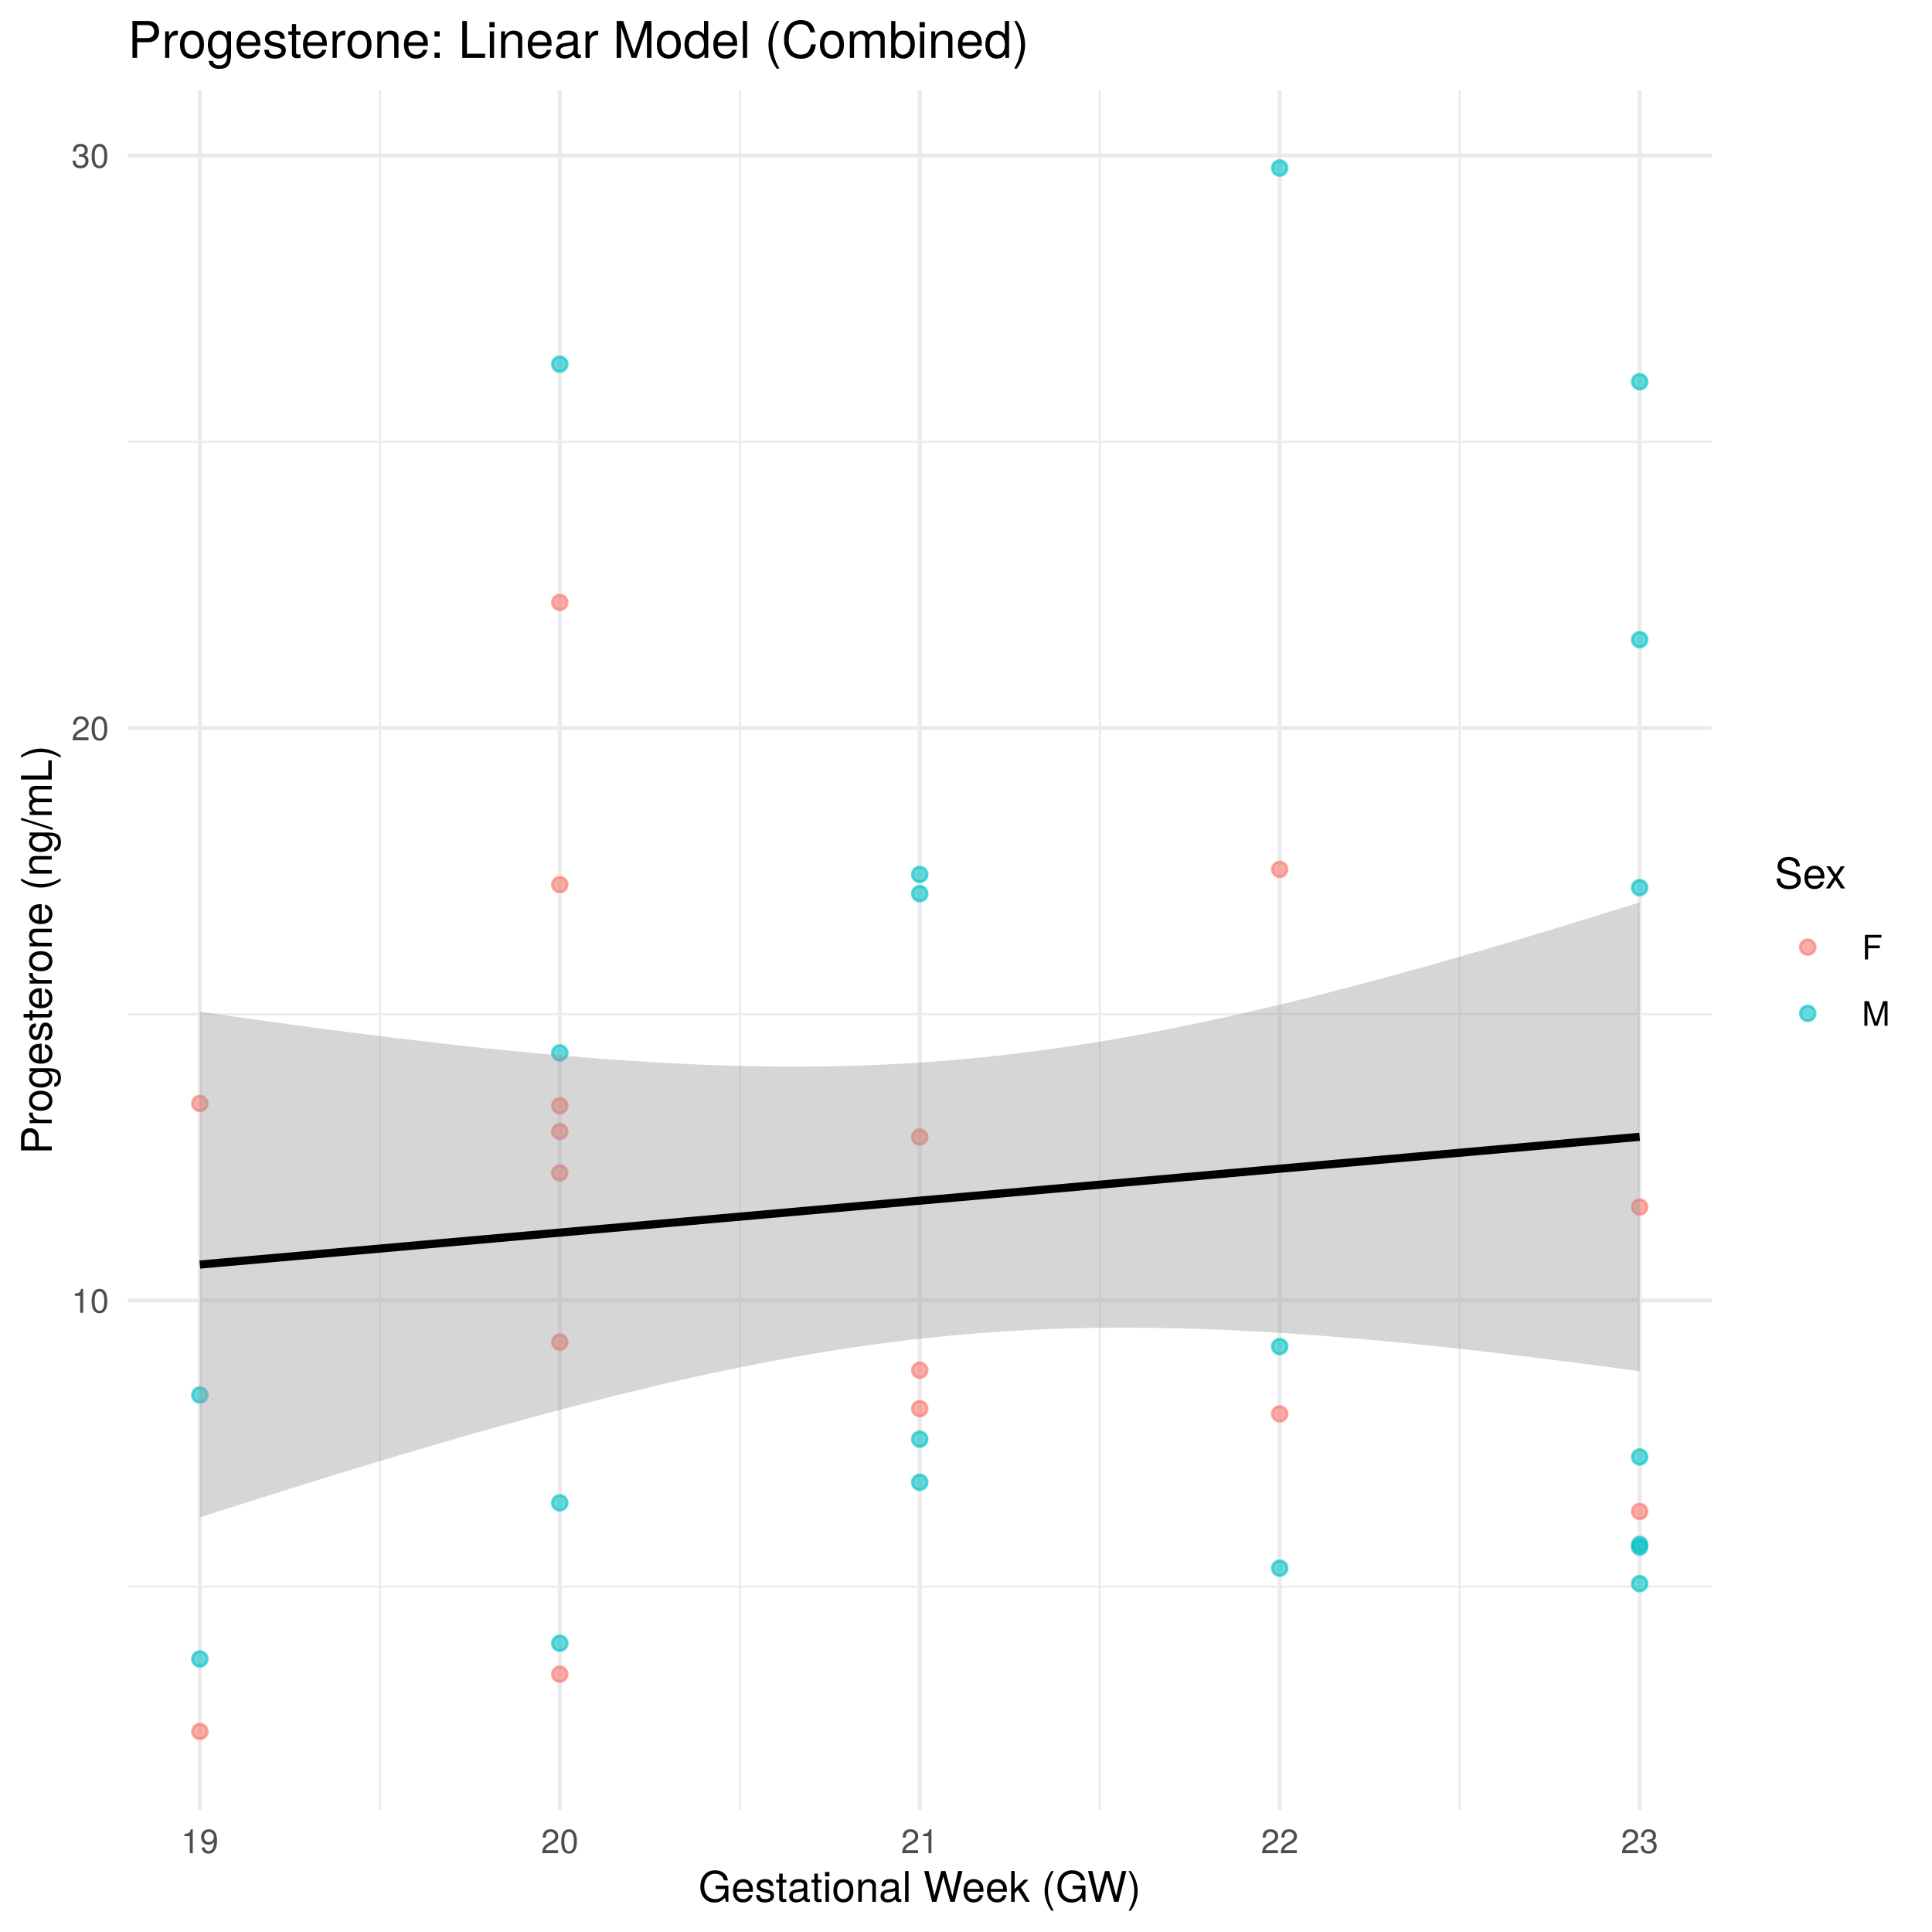
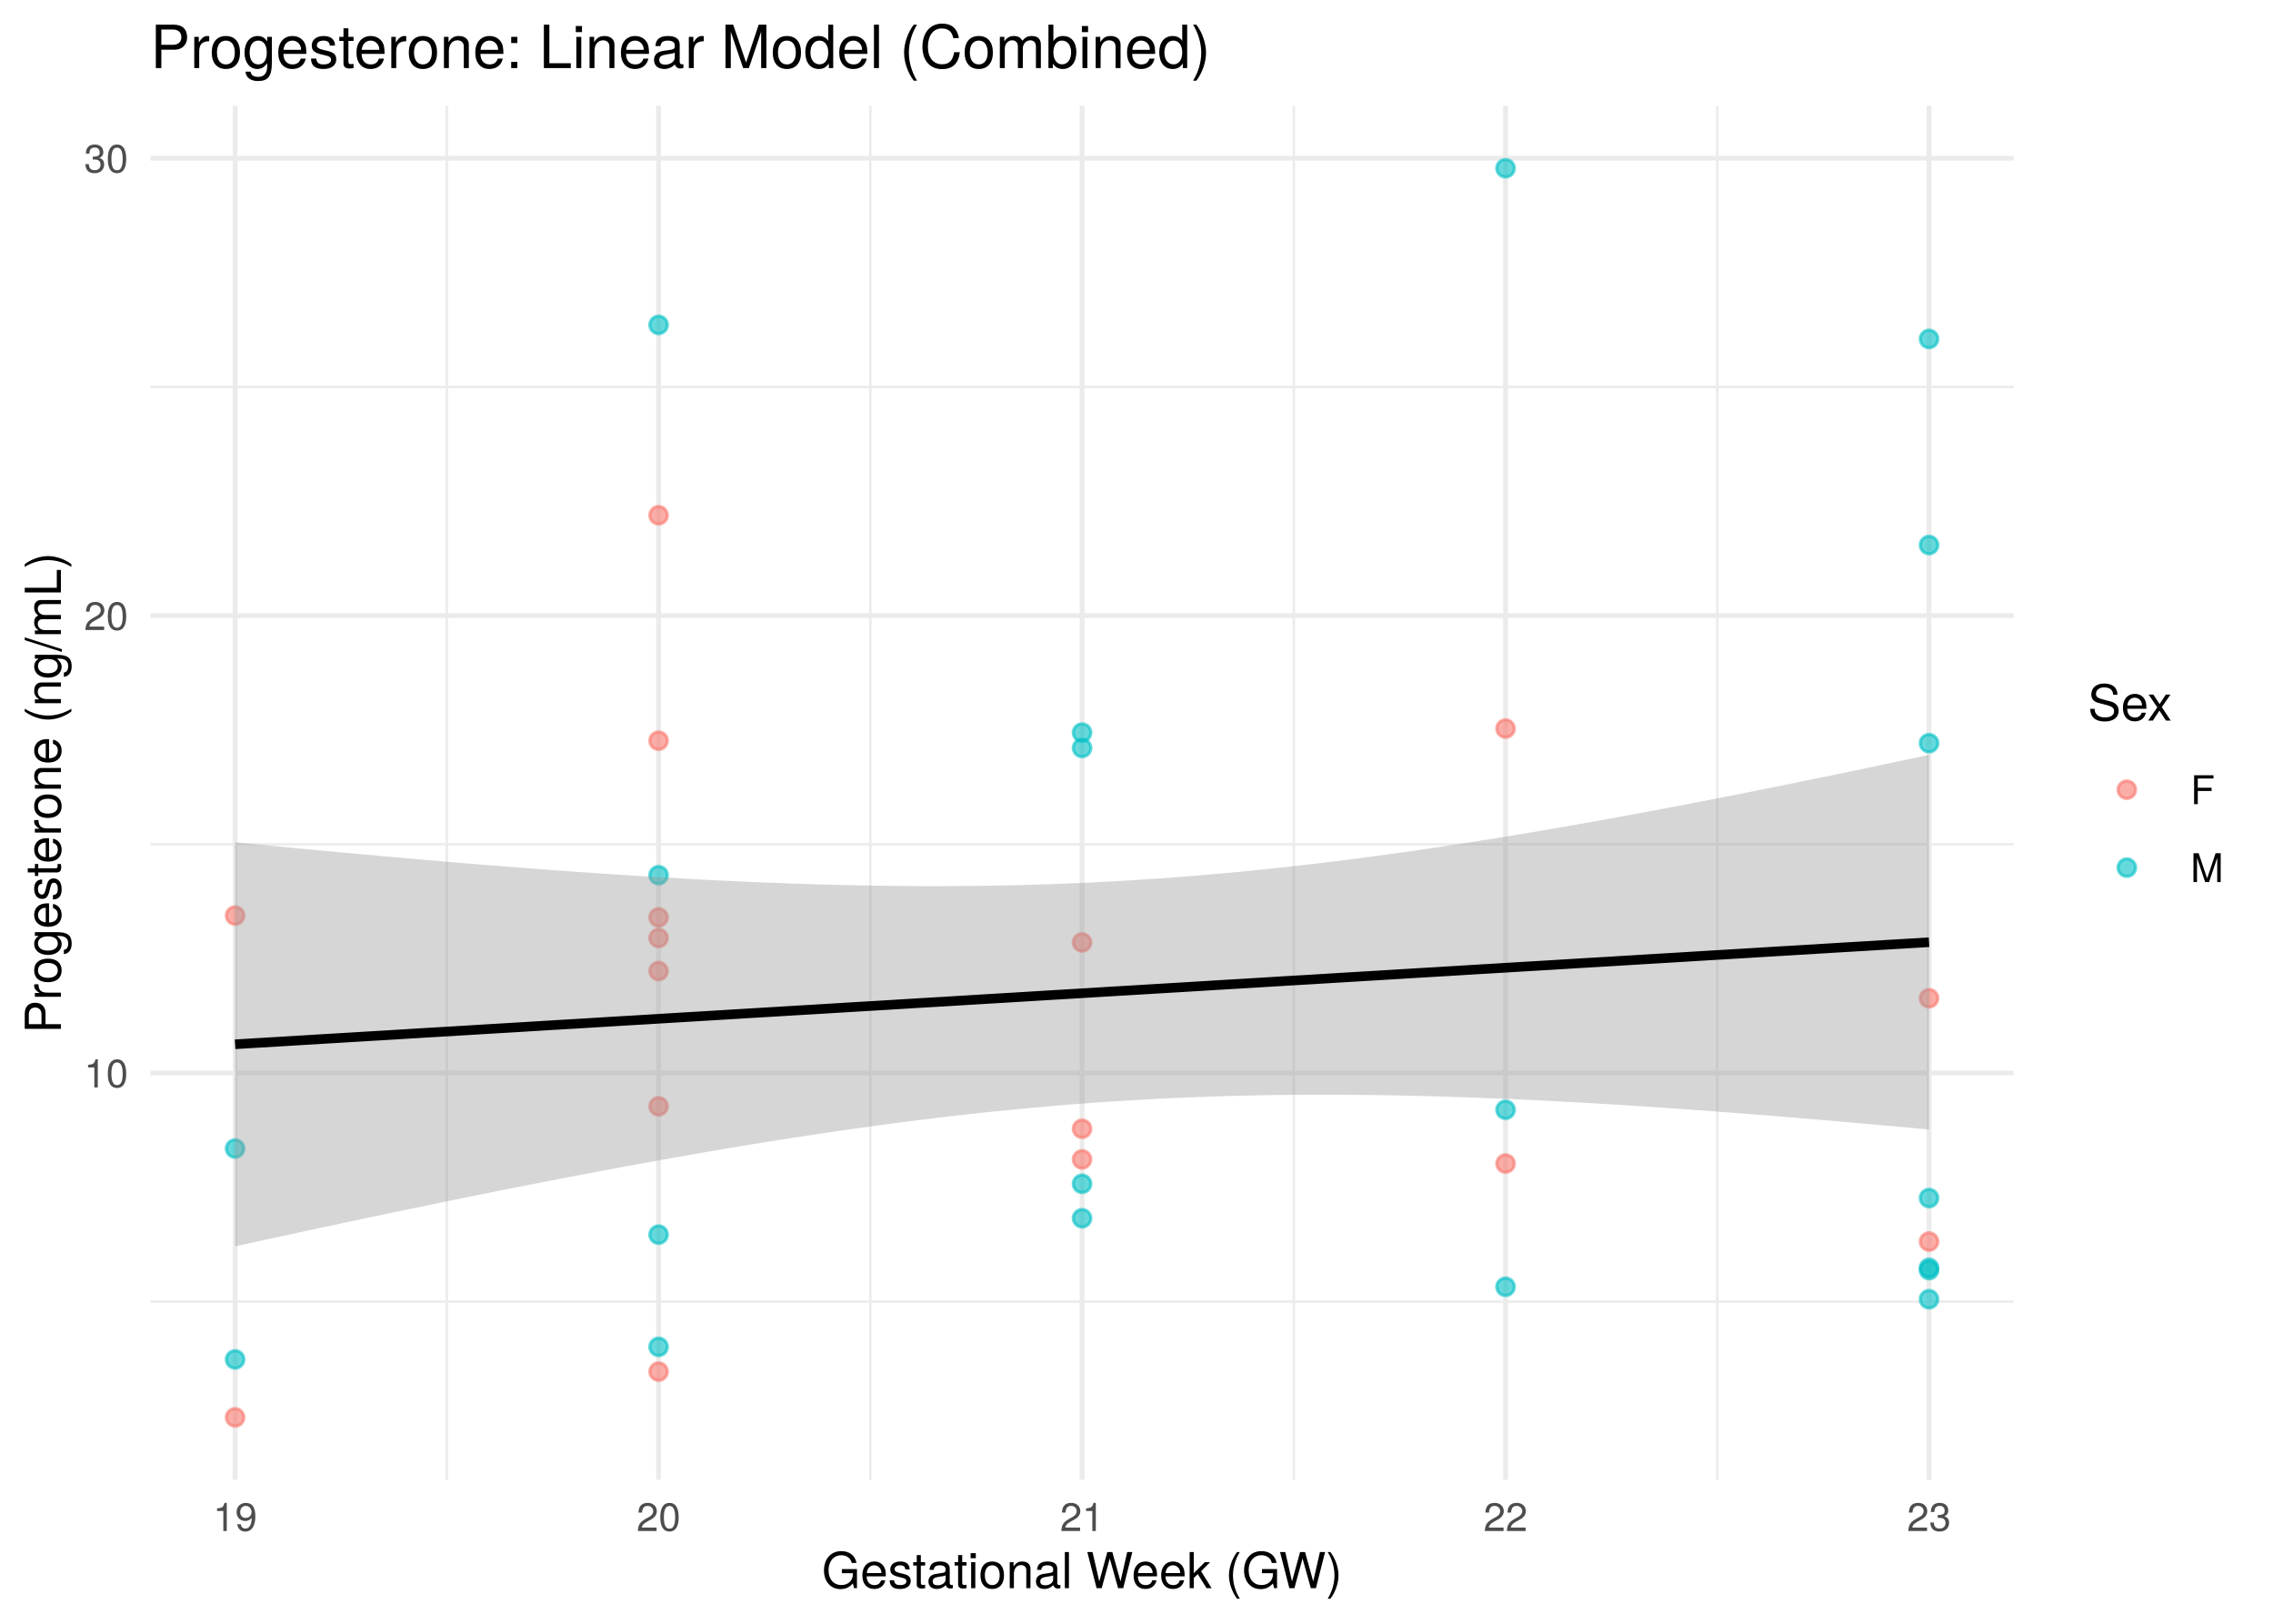
- <svg xmlns="http://www.w3.org/2000/svg" class="svglite" width="504.00pt" height="504.00pt" viewBox="0 0 504.00 504.00">
+ <svg xmlns="http://www.w3.org/2000/svg" class="svglite" width="504.00pt" height="360.00pt" viewBox="0 0 504.00 360.00">
  <defs>
    <style type="text/css">
    .svglite line, .svglite polyline, .svglite polygon, .svglite path, .svglite rect, .svglite circle {
      fill: none;
      stroke: #000000;
      stroke-linecap: round;
      stroke-linejoin: round;
      stroke-miterlimit: 10.00;
    }
    .svglite text {
      white-space: pre;
    }
  </style>
  </defs>
  <rect width="100%" height="100%" style="stroke: none; fill: none;" />
  <defs>
-     <clipPath id="cpMC4wMHw1MDQuMDB8MC4wMHw1MDQuMDA=">
-       <rect x="0.00" y="0.00" width="504.00" height="504.00" />
+     <clipPath id="cpMC4wMHw1MDQuMDB8MC4wMHwzNjAuMDA=">
+       <rect x="0.00" y="0.00" width="504.00" height="360.00" />
    </clipPath>
  </defs>
-   <g clip-path="url(#cpMC4wMHw1MDQuMDB8MC4wMHw1MDQuMDA=)">
+   <g clip-path="url(#cpMC4wMHw1MDQuMDB8MC4wMHwzNjAuMDA=)">
</g>
  <defs>
-     <clipPath id="cpMzMuMzV8NDQ2LjUxfDIzLjQ1fDQ3Mi4wOQ==">
-       <rect x="33.35" y="23.45" width="413.17" height="448.64" />
+     <clipPath id="cpMzMuMzV8NDQ2LjUxfDIzLjQ1fDMyOC4wOQ==">
+       <rect x="33.35" y="23.45" width="413.17" height="304.64" />
    </clipPath>
  </defs>
-   <g clip-path="url(#cpMzMuMzV8NDQ2LjUxfDIzLjQ1fDQ3Mi4wOQ==)">
-     <polyline points="33.35,413.92 446.51,413.92 " style="stroke-width: 0.53; stroke: #EBEBEB; stroke-linecap: butt;" />
-     <polyline points="33.35,264.58 446.51,264.58 " style="stroke-width: 0.53; stroke: #EBEBEB; stroke-linecap: butt;" />
-     <polyline points="33.35,115.24 446.51,115.24 " style="stroke-width: 0.53; stroke: #EBEBEB; stroke-linecap: butt;" />
-     <polyline points="99.08,472.09 99.08,23.45 " style="stroke-width: 0.53; stroke: #EBEBEB; stroke-linecap: butt;" />
-     <polyline points="192.98,472.09 192.98,23.45 " style="stroke-width: 0.53; stroke: #EBEBEB; stroke-linecap: butt;" />
-     <polyline points="286.88,472.09 286.88,23.45 " style="stroke-width: 0.53; stroke: #EBEBEB; stroke-linecap: butt;" />
-     <polyline points="380.78,472.09 380.78,23.45 " style="stroke-width: 0.53; stroke: #EBEBEB; stroke-linecap: butt;" />
-     <polyline points="33.35,339.25 446.51,339.25 " style="stroke-width: 1.07; stroke: #EBEBEB; stroke-linecap: butt;" />
-     <polyline points="33.35,189.91 446.51,189.91 " style="stroke-width: 1.07; stroke: #EBEBEB; stroke-linecap: butt;" />
-     <polyline points="33.35,40.57 446.51,40.57 " style="stroke-width: 1.07; stroke: #EBEBEB; stroke-linecap: butt;" />
-     <polyline points="52.13,472.09 52.13,23.45 " style="stroke-width: 1.07; stroke: #EBEBEB; stroke-linecap: butt;" />
-     <polyline points="146.03,472.09 146.03,23.45 " style="stroke-width: 1.07; stroke: #EBEBEB; stroke-linecap: butt;" />
-     <polyline points="239.93,472.09 239.93,23.45 " style="stroke-width: 1.07; stroke: #EBEBEB; stroke-linecap: butt;" />
-     <polyline points="333.83,472.09 333.83,23.45 " style="stroke-width: 1.07; stroke: #EBEBEB; stroke-linecap: butt;" />
-     <polyline points="427.73,472.09 427.73,23.45 " style="stroke-width: 1.07; stroke: #EBEBEB; stroke-linecap: butt;" />
-     <circle cx="146.03" cy="288.46" r="1.95" style="stroke-width: 0.71; stroke: #F8766D; stroke-opacity: 0.60; fill: #F8766D; fill-opacity: 0.60;" />
-     <circle cx="239.93" cy="296.62" r="1.95" style="stroke-width: 0.71; stroke: #F8766D; stroke-opacity: 0.60; fill: #F8766D; fill-opacity: 0.60;" />
-     <circle cx="333.83" cy="226.80" r="1.95" style="stroke-width: 0.71; stroke: #F8766D; stroke-opacity: 0.60; fill: #F8766D; fill-opacity: 0.60;" />
-     <circle cx="333.83" cy="351.28" r="1.95" style="stroke-width: 0.71; stroke: #00BFC4; stroke-opacity: 0.60; fill: #00BFC4; fill-opacity: 0.60;" />
-     <circle cx="427.73" cy="380.08" r="1.95" style="stroke-width: 0.71; stroke: #00BFC4; stroke-opacity: 0.60; fill: #00BFC4; fill-opacity: 0.60;" />
-     <circle cx="239.93" cy="357.46" r="1.95" style="stroke-width: 0.71; stroke: #F8766D; stroke-opacity: 0.60; fill: #F8766D; fill-opacity: 0.60;" />
-     <circle cx="333.83" cy="43.84" r="1.95" style="stroke-width: 0.71; stroke: #00BFC4; stroke-opacity: 0.60; fill: #00BFC4; fill-opacity: 0.60;" />
-     <circle cx="146.03" cy="295.17" r="1.95" style="stroke-width: 0.71; stroke: #F8766D; stroke-opacity: 0.60; fill: #F8766D; fill-opacity: 0.60;" />
-     <circle cx="146.03" cy="230.76" r="1.95" style="stroke-width: 0.71; stroke: #F8766D; stroke-opacity: 0.60; fill: #F8766D; fill-opacity: 0.60;" />
-     <circle cx="146.03" cy="392.04" r="1.95" style="stroke-width: 0.71; stroke: #00BFC4; stroke-opacity: 0.60; fill: #00BFC4; fill-opacity: 0.60;" />
-     <circle cx="239.93" cy="375.43" r="1.95" style="stroke-width: 0.71; stroke: #00BFC4; stroke-opacity: 0.60; fill: #00BFC4; fill-opacity: 0.60;" />
-     <circle cx="239.93" cy="367.48" r="1.95" style="stroke-width: 0.71; stroke: #F8766D; stroke-opacity: 0.60; fill: #F8766D; fill-opacity: 0.60;" />
-     <circle cx="333.83" cy="368.83" r="1.95" style="stroke-width: 0.71; stroke: #F8766D; stroke-opacity: 0.60; fill: #F8766D; fill-opacity: 0.60;" />
-     <circle cx="239.93" cy="386.69" r="1.95" style="stroke-width: 0.71; stroke: #00BFC4; stroke-opacity: 0.60; fill: #00BFC4; fill-opacity: 0.60;" />
-     <circle cx="427.73" cy="314.86" r="1.95" style="stroke-width: 0.71; stroke: #F8766D; stroke-opacity: 0.60; fill: #F8766D; fill-opacity: 0.60;" />
-     <circle cx="146.03" cy="274.67" r="1.95" style="stroke-width: 0.71; stroke: #00BFC4; stroke-opacity: 0.60; fill: #00BFC4; fill-opacity: 0.60;" />
-     <circle cx="146.03" cy="436.75" r="1.95" style="stroke-width: 0.71; stroke: #F8766D; stroke-opacity: 0.60; fill: #F8766D; fill-opacity: 0.60;" />
-     <circle cx="427.73" cy="394.30" r="1.95" style="stroke-width: 0.71; stroke: #F8766D; stroke-opacity: 0.60; fill: #F8766D; fill-opacity: 0.60;" />
-     <circle cx="333.83" cy="409.08" r="1.95" style="stroke-width: 0.71; stroke: #00BFC4; stroke-opacity: 0.60; fill: #00BFC4; fill-opacity: 0.60;" />
-     <circle cx="427.73" cy="403.62" r="1.95" style="stroke-width: 0.71; stroke: #00BFC4; stroke-opacity: 0.60; fill: #00BFC4; fill-opacity: 0.60;" />
-     <circle cx="427.73" cy="99.58" r="1.95" style="stroke-width: 0.71; stroke: #00BFC4; stroke-opacity: 0.60; fill: #00BFC4; fill-opacity: 0.60;" />
-     <circle cx="427.73" cy="231.56" r="1.95" style="stroke-width: 0.71; stroke: #00BFC4; stroke-opacity: 0.60; fill: #00BFC4; fill-opacity: 0.60;" />
-     <circle cx="146.03" cy="428.67" r="1.95" style="stroke-width: 0.71; stroke: #00BFC4; stroke-opacity: 0.60; fill: #00BFC4; fill-opacity: 0.60;" />
-     <circle cx="427.73" cy="166.88" r="1.95" style="stroke-width: 0.71; stroke: #00BFC4; stroke-opacity: 0.60; fill: #00BFC4; fill-opacity: 0.60;" />
-     <circle cx="146.03" cy="350.13" r="1.95" style="stroke-width: 0.71; stroke: #F8766D; stroke-opacity: 0.60; fill: #F8766D; fill-opacity: 0.60;" />
-     <circle cx="427.73" cy="413.12" r="1.95" style="stroke-width: 0.71; stroke: #00BFC4; stroke-opacity: 0.60; fill: #00BFC4; fill-opacity: 0.60;" />
-     <circle cx="146.03" cy="157.15" r="1.95" style="stroke-width: 0.71; stroke: #F8766D; stroke-opacity: 0.60; fill: #F8766D; fill-opacity: 0.60;" />
-     <circle cx="52.13" cy="451.70" r="1.95" style="stroke-width: 0.71; stroke: #F8766D; stroke-opacity: 0.60; fill: #F8766D; fill-opacity: 0.60;" />
-     <circle cx="427.73" cy="402.87" r="1.95" style="stroke-width: 0.71; stroke: #00BFC4; stroke-opacity: 0.60; fill: #00BFC4; fill-opacity: 0.60;" />
-     <circle cx="52.13" cy="287.86" r="1.95" style="stroke-width: 0.71; stroke: #F8766D; stroke-opacity: 0.60; fill: #F8766D; fill-opacity: 0.60;" />
-     <circle cx="239.93" cy="233.13" r="1.95" style="stroke-width: 0.71; stroke: #00BFC4; stroke-opacity: 0.60; fill: #00BFC4; fill-opacity: 0.60;" />
-     <circle cx="146.03" cy="95.00" r="1.95" style="stroke-width: 0.71; stroke: #00BFC4; stroke-opacity: 0.60; fill: #00BFC4; fill-opacity: 0.60;" />
-     <circle cx="52.13" cy="432.78" r="1.95" style="stroke-width: 0.71; stroke: #00BFC4; stroke-opacity: 0.60; fill: #00BFC4; fill-opacity: 0.60;" />
-     <circle cx="146.03" cy="305.97" r="1.95" style="stroke-width: 0.71; stroke: #F8766D; stroke-opacity: 0.60; fill: #F8766D; fill-opacity: 0.60;" />
-     <circle cx="52.13" cy="363.92" r="1.95" style="stroke-width: 0.71; stroke: #00BFC4; stroke-opacity: 0.60; fill: #00BFC4; fill-opacity: 0.60;" />
-     <circle cx="239.93" cy="228.12" r="1.95" style="stroke-width: 0.71; stroke: #00BFC4; stroke-opacity: 0.60; fill: #00BFC4; fill-opacity: 0.60;" />
-     <polygon points="52.13,263.91 56.88,264.60 61.64,265.28 66.39,265.95 71.15,266.61 75.90,267.26 80.65,267.90 85.41,268.53 90.16,269.15 94.92,269.76 99.67,270.35 104.43,270.94 109.18,271.50 113.94,272.05 118.69,272.59 123.44,273.11 128.20,273.61 132.95,274.09 137.71,274.56 142.46,275.00 147.22,275.42 151.97,275.81 156.73,276.19 161.48,276.53 166.24,276.85 170.99,277.14 175.74,277.40 180.50,277.63 185.25,277.82 190.01,277.98 194.76,278.11 199.52,278.19 204.27,278.24 209.03,278.24 213.78,278.21 218.53,278.13 223.29,278.00 228.04,277.83 232.80,277.61 237.55,277.34 242.31,277.03 247.06,276.67 251.82,276.25 256.57,275.79 261.33,275.28 266.08,274.72 270.83,274.12 275.59,273.46 280.34,272.76 285.10,272.02 289.85,271.23 294.61,270.39 299.36,269.52 304.12,268.61 308.87,267.65 313.63,266.66 318.38,265.64 323.13,264.58 327.89,263.49 332.64,262.37 337.40,261.21 342.15,260.03 346.91,258.83 351.66,257.60 356.42,256.34 361.17,255.07 365.92,253.77 370.68,252.45 375.43,251.11 380.19,249.75 384.94,248.38 389.70,246.99 394.45,245.59 399.21,244.17 403.96,242.73 408.72,241.29 413.47,239.83 418.22,238.36 422.98,236.88 427.73,235.39 427.73,357.73 422.98,357.08 418.22,356.44 413.47,355.82 408.72,355.20 403.96,354.60 399.21,354.01 394.45,353.43 389.70,352.87 384.94,352.33 380.19,351.80 375.43,351.29 370.68,350.79 365.92,350.32 361.17,349.86 356.42,349.43 351.66,349.02 346.91,348.63 342.15,348.27 337.40,347.93 332.64,347.62 327.89,347.35 323.13,347.10 318.38,346.88 313.63,346.70 308.87,346.56 304.12,346.45 299.36,346.38 294.61,346.35 289.85,346.36 285.10,346.41 280.34,346.51 275.59,346.65 270.83,346.84 266.08,347.08 261.33,347.37 256.57,347.70 251.82,348.08 247.06,348.51 242.31,348.99 237.55,349.52 232.80,350.10 228.04,350.72 223.29,351.40 218.53,352.11 213.78,352.88 209.03,353.68 204.27,354.53 199.52,355.42 194.76,356.35 190.01,357.32 185.25,358.32 180.50,359.36 175.74,360.43 170.99,361.54 166.24,362.67 161.48,363.83 156.73,365.02 151.97,366.24 147.22,367.48 142.46,368.74 137.71,370.03 132.95,371.34 128.20,372.66 123.44,374.01 118.69,375.37 113.94,376.75 109.18,378.15 104.43,379.56 99.67,380.98 94.92,382.42 90.16,383.87 85.41,385.33 80.65,386.81 75.90,388.29 71.15,389.79 66.39,391.29 61.64,392.81 56.88,394.33 52.13,395.86 " style="stroke-width: 0.00; stroke: none; stroke-linecap: butt; fill: #999999; fill-opacity: 0.40;" />
-     <polyline points="52.13,263.91 56.88,264.60 61.64,265.28 66.39,265.95 71.15,266.61 75.90,267.26 80.65,267.90 85.41,268.53 90.16,269.15 94.92,269.76 99.67,270.35 104.43,270.94 109.18,271.50 113.94,272.05 118.69,272.59 123.44,273.11 128.20,273.61 132.95,274.09 137.71,274.56 142.46,275.00 147.22,275.42 151.97,275.81 156.73,276.19 161.48,276.53 166.24,276.85 170.99,277.14 175.74,277.40 180.50,277.63 185.25,277.82 190.01,277.98 194.76,278.11 199.52,278.19 204.27,278.24 209.03,278.24 213.78,278.21 218.53,278.13 223.29,278.00 228.04,277.83 232.80,277.61 237.55,277.34 242.31,277.03 247.06,276.67 251.82,276.25 256.57,275.79 261.33,275.28 266.08,274.72 270.83,274.12 275.59,273.46 280.34,272.76 285.10,272.02 289.85,271.23 294.61,270.39 299.36,269.52 304.12,268.61 308.87,267.65 313.63,266.66 318.38,265.64 323.13,264.58 327.89,263.49 332.64,262.37 337.40,261.21 342.15,260.03 346.91,258.83 351.66,257.60 356.42,256.34 361.17,255.07 365.92,253.77 370.68,252.45 375.43,251.11 380.19,249.75 384.94,248.38 389.70,246.99 394.45,245.59 399.21,244.17 403.96,242.73 408.72,241.29 413.47,239.83 418.22,238.36 422.98,236.88 427.73,235.39 " style="stroke-width: 2.13; stroke: none; stroke-linecap: butt;" />
-     <polyline points="427.73,357.73 422.98,357.08 418.22,356.44 413.47,355.82 408.72,355.20 403.96,354.60 399.21,354.01 394.45,353.43 389.70,352.87 384.94,352.33 380.19,351.80 375.43,351.29 370.68,350.79 365.92,350.32 361.17,349.86 356.42,349.43 351.66,349.02 346.91,348.63 342.15,348.27 337.40,347.93 332.64,347.62 327.89,347.35 323.13,347.10 318.38,346.88 313.63,346.70 308.87,346.56 304.12,346.45 299.36,346.38 294.61,346.35 289.85,346.36 285.10,346.41 280.34,346.51 275.59,346.65 270.83,346.84 266.08,347.08 261.33,347.37 256.57,347.70 251.82,348.08 247.06,348.51 242.31,348.99 237.55,349.52 232.80,350.10 228.04,350.72 223.29,351.40 218.53,352.11 213.78,352.88 209.03,353.68 204.27,354.53 199.52,355.42 194.76,356.35 190.01,357.32 185.25,358.32 180.50,359.36 175.74,360.43 170.99,361.54 166.24,362.67 161.48,363.83 156.73,365.02 151.97,366.24 147.22,367.48 142.46,368.74 137.71,370.03 132.95,371.34 128.20,372.66 123.44,374.01 118.69,375.37 113.94,376.75 109.18,378.15 104.43,379.56 99.67,380.98 94.92,382.42 90.16,383.87 85.41,385.33 80.65,386.81 75.90,388.29 71.15,389.79 66.39,391.29 61.64,392.81 56.88,394.33 52.13,395.86 " style="stroke-width: 2.13; stroke: none; stroke-linecap: butt;" />
-     <polyline points="52.13,329.89 56.88,329.46 61.64,329.04 66.39,328.62 71.15,328.20 75.90,327.78 80.65,327.36 85.41,326.93 90.16,326.51 94.92,326.09 99.67,325.67 104.43,325.25 109.18,324.82 113.94,324.40 118.69,323.98 123.44,323.56 128.20,323.14 132.95,322.71 137.71,322.29 142.46,321.87 147.22,321.45 151.97,321.03 156.73,320.60 161.48,320.18 166.24,319.76 170.99,319.34 175.74,318.92 180.50,318.50 185.25,318.07 190.01,317.65 194.76,317.23 199.52,316.81 204.27,316.39 209.03,315.96 213.78,315.54 218.53,315.12 223.29,314.70 228.04,314.28 232.80,313.85 237.55,313.43 242.31,313.01 247.06,312.59 251.82,312.17 256.57,311.75 261.33,311.32 266.08,310.90 270.83,310.48 275.59,310.06 280.34,309.64 285.10,309.21 289.85,308.79 294.61,308.37 299.36,307.95 304.12,307.53 308.87,307.10 313.63,306.68 318.38,306.26 323.13,305.84 327.89,305.42 332.64,304.99 337.40,304.57 342.15,304.15 346.91,303.73 351.66,303.31 356.42,302.89 361.17,302.46 365.92,302.04 370.68,301.62 375.43,301.20 380.19,300.78 384.94,300.35 389.70,299.93 394.45,299.51 399.21,299.09 403.96,298.67 408.72,298.24 413.47,297.82 418.22,297.40 422.98,296.98 427.73,296.56 " style="stroke-width: 2.13; stroke-linecap: butt;" />
+   <g clip-path="url(#cpMzMuMzV8NDQ2LjUxfDIzLjQ1fDMyOC4wOQ==)">
+     <polyline points="33.35,288.59 446.51,288.59 " style="stroke-width: 0.53; stroke: #EBEBEB; stroke-linecap: butt;" />
+     <polyline points="33.35,187.19 446.51,187.19 " style="stroke-width: 0.53; stroke: #EBEBEB; stroke-linecap: butt;" />
+     <polyline points="33.35,85.78 446.51,85.78 " style="stroke-width: 0.53; stroke: #EBEBEB; stroke-linecap: butt;" />
+     <polyline points="99.08,328.09 99.08,23.45 " style="stroke-width: 0.53; stroke: #EBEBEB; stroke-linecap: butt;" />
+     <polyline points="192.98,328.09 192.98,23.45 " style="stroke-width: 0.53; stroke: #EBEBEB; stroke-linecap: butt;" />
+     <polyline points="286.88,328.09 286.88,23.45 " style="stroke-width: 0.53; stroke: #EBEBEB; stroke-linecap: butt;" />
+     <polyline points="380.78,328.09 380.78,23.45 " style="stroke-width: 0.53; stroke: #EBEBEB; stroke-linecap: butt;" />
+     <polyline points="33.35,237.89 446.51,237.89 " style="stroke-width: 1.07; stroke: #EBEBEB; stroke-linecap: butt;" />
+     <polyline points="33.35,136.48 446.51,136.48 " style="stroke-width: 1.07; stroke: #EBEBEB; stroke-linecap: butt;" />
+     <polyline points="33.35,35.07 446.51,35.07 " style="stroke-width: 1.07; stroke: #EBEBEB; stroke-linecap: butt;" />
+     <polyline points="52.13,328.09 52.13,23.45 " style="stroke-width: 1.07; stroke: #EBEBEB; stroke-linecap: butt;" />
+     <polyline points="146.03,328.09 146.03,23.45 " style="stroke-width: 1.07; stroke: #EBEBEB; stroke-linecap: butt;" />
+     <polyline points="239.93,328.09 239.93,23.45 " style="stroke-width: 1.07; stroke: #EBEBEB; stroke-linecap: butt;" />
+     <polyline points="333.83,328.09 333.83,23.45 " style="stroke-width: 1.07; stroke: #EBEBEB; stroke-linecap: butt;" />
+     <polyline points="427.73,328.09 427.73,23.45 " style="stroke-width: 1.07; stroke: #EBEBEB; stroke-linecap: butt;" />
+     <circle cx="146.03" cy="203.40" r="1.95" style="stroke-width: 0.71; stroke: #F8766D; stroke-opacity: 0.60; fill: #F8766D; fill-opacity: 0.60;" />
+     <circle cx="239.93" cy="208.94" r="1.95" style="stroke-width: 0.71; stroke: #F8766D; stroke-opacity: 0.60; fill: #F8766D; fill-opacity: 0.60;" />
+     <circle cx="333.83" cy="161.53" r="1.95" style="stroke-width: 0.71; stroke: #F8766D; stroke-opacity: 0.60; fill: #F8766D; fill-opacity: 0.60;" />
+     <circle cx="333.83" cy="246.05" r="1.95" style="stroke-width: 0.71; stroke: #00BFC4; stroke-opacity: 0.60; fill: #00BFC4; fill-opacity: 0.60;" />
+     <circle cx="427.73" cy="265.62" r="1.95" style="stroke-width: 0.71; stroke: #00BFC4; stroke-opacity: 0.60; fill: #00BFC4; fill-opacity: 0.60;" />
+     <circle cx="239.93" cy="250.26" r="1.95" style="stroke-width: 0.71; stroke: #F8766D; stroke-opacity: 0.60; fill: #F8766D; fill-opacity: 0.60;" />
+     <circle cx="333.83" cy="37.30" r="1.95" style="stroke-width: 0.71; stroke: #00BFC4; stroke-opacity: 0.60; fill: #00BFC4; fill-opacity: 0.60;" />
+     <circle cx="146.03" cy="207.96" r="1.95" style="stroke-width: 0.71; stroke: #F8766D; stroke-opacity: 0.60; fill: #F8766D; fill-opacity: 0.60;" />
+     <circle cx="146.03" cy="164.22" r="1.95" style="stroke-width: 0.71; stroke: #F8766D; stroke-opacity: 0.60; fill: #F8766D; fill-opacity: 0.60;" />
+     <circle cx="146.03" cy="273.73" r="1.95" style="stroke-width: 0.71; stroke: #00BFC4; stroke-opacity: 0.60; fill: #00BFC4; fill-opacity: 0.60;" />
+     <circle cx="239.93" cy="262.46" r="1.95" style="stroke-width: 0.71; stroke: #00BFC4; stroke-opacity: 0.60; fill: #00BFC4; fill-opacity: 0.60;" />
+     <circle cx="239.93" cy="257.05" r="1.95" style="stroke-width: 0.71; stroke: #F8766D; stroke-opacity: 0.60; fill: #F8766D; fill-opacity: 0.60;" />
+     <circle cx="333.83" cy="257.97" r="1.95" style="stroke-width: 0.71; stroke: #F8766D; stroke-opacity: 0.60; fill: #F8766D; fill-opacity: 0.60;" />
+     <circle cx="239.93" cy="270.10" r="1.95" style="stroke-width: 0.71; stroke: #00BFC4; stroke-opacity: 0.60; fill: #00BFC4; fill-opacity: 0.60;" />
+     <circle cx="427.73" cy="221.32" r="1.95" style="stroke-width: 0.71; stroke: #F8766D; stroke-opacity: 0.60; fill: #F8766D; fill-opacity: 0.60;" />
+     <circle cx="146.03" cy="194.04" r="1.95" style="stroke-width: 0.71; stroke: #00BFC4; stroke-opacity: 0.60; fill: #00BFC4; fill-opacity: 0.60;" />
+     <circle cx="146.03" cy="304.10" r="1.95" style="stroke-width: 0.71; stroke: #F8766D; stroke-opacity: 0.60; fill: #F8766D; fill-opacity: 0.60;" />
+     <circle cx="427.73" cy="275.27" r="1.95" style="stroke-width: 0.71; stroke: #F8766D; stroke-opacity: 0.60; fill: #F8766D; fill-opacity: 0.60;" />
+     <circle cx="333.83" cy="285.30" r="1.95" style="stroke-width: 0.71; stroke: #00BFC4; stroke-opacity: 0.60; fill: #00BFC4; fill-opacity: 0.60;" />
+     <circle cx="427.73" cy="281.60" r="1.95" style="stroke-width: 0.71; stroke: #00BFC4; stroke-opacity: 0.60; fill: #00BFC4; fill-opacity: 0.60;" />
+     <circle cx="427.73" cy="75.15" r="1.95" style="stroke-width: 0.71; stroke: #00BFC4; stroke-opacity: 0.60; fill: #00BFC4; fill-opacity: 0.60;" />
+     <circle cx="427.73" cy="164.77" r="1.95" style="stroke-width: 0.71; stroke: #00BFC4; stroke-opacity: 0.60; fill: #00BFC4; fill-opacity: 0.60;" />
+     <circle cx="146.03" cy="298.61" r="1.95" style="stroke-width: 0.71; stroke: #00BFC4; stroke-opacity: 0.60; fill: #00BFC4; fill-opacity: 0.60;" />
+     <circle cx="427.73" cy="120.84" r="1.95" style="stroke-width: 0.71; stroke: #00BFC4; stroke-opacity: 0.60; fill: #00BFC4; fill-opacity: 0.60;" />
+     <circle cx="146.03" cy="245.28" r="1.95" style="stroke-width: 0.71; stroke: #F8766D; stroke-opacity: 0.60; fill: #F8766D; fill-opacity: 0.60;" />
+     <circle cx="427.73" cy="288.05" r="1.95" style="stroke-width: 0.71; stroke: #00BFC4; stroke-opacity: 0.60; fill: #00BFC4; fill-opacity: 0.60;" />
+     <circle cx="146.03" cy="114.24" r="1.95" style="stroke-width: 0.71; stroke: #F8766D; stroke-opacity: 0.60; fill: #F8766D; fill-opacity: 0.60;" />
+     <circle cx="52.13" cy="314.25" r="1.95" style="stroke-width: 0.71; stroke: #F8766D; stroke-opacity: 0.60; fill: #F8766D; fill-opacity: 0.60;" />
+     <circle cx="427.73" cy="281.09" r="1.95" style="stroke-width: 0.71; stroke: #00BFC4; stroke-opacity: 0.60; fill: #00BFC4; fill-opacity: 0.60;" />
+     <circle cx="52.13" cy="202.99" r="1.95" style="stroke-width: 0.71; stroke: #F8766D; stroke-opacity: 0.60; fill: #F8766D; fill-opacity: 0.60;" />
+     <circle cx="239.93" cy="165.83" r="1.95" style="stroke-width: 0.71; stroke: #00BFC4; stroke-opacity: 0.60; fill: #00BFC4; fill-opacity: 0.60;" />
+     <circle cx="146.03" cy="72.03" r="1.95" style="stroke-width: 0.71; stroke: #00BFC4; stroke-opacity: 0.60; fill: #00BFC4; fill-opacity: 0.60;" />
+     <circle cx="52.13" cy="301.40" r="1.95" style="stroke-width: 0.71; stroke: #00BFC4; stroke-opacity: 0.60; fill: #00BFC4; fill-opacity: 0.60;" />
+     <circle cx="146.03" cy="215.29" r="1.95" style="stroke-width: 0.71; stroke: #F8766D; stroke-opacity: 0.60; fill: #F8766D; fill-opacity: 0.60;" />
+     <circle cx="52.13" cy="254.64" r="1.95" style="stroke-width: 0.71; stroke: #00BFC4; stroke-opacity: 0.60; fill: #00BFC4; fill-opacity: 0.60;" />
+     <circle cx="239.93" cy="162.43" r="1.95" style="stroke-width: 0.71; stroke: #00BFC4; stroke-opacity: 0.60; fill: #00BFC4; fill-opacity: 0.60;" />
+     <polygon points="52.13,186.73 56.88,187.20 61.64,187.66 66.39,188.12 71.15,188.56 75.90,189.01 80.65,189.44 85.41,189.87 90.16,190.29 94.92,190.70 99.67,191.11 104.43,191.50 109.18,191.89 113.94,192.26 118.69,192.62 123.44,192.98 128.20,193.32 132.95,193.64 137.71,193.96 142.46,194.26 147.22,194.54 151.97,194.81 156.73,195.07 161.48,195.30 166.24,195.52 170.99,195.71 175.74,195.89 180.50,196.05 185.25,196.18 190.01,196.29 194.76,196.37 199.52,196.43 204.27,196.46 209.03,196.46 213.78,196.44 218.53,196.38 223.29,196.30 228.04,196.18 232.80,196.03 237.55,195.85 242.31,195.64 247.06,195.39 251.82,195.11 256.57,194.80 261.33,194.45 266.08,194.07 270.83,193.66 275.59,193.22 280.34,192.74 285.10,192.23 289.85,191.70 294.61,191.13 299.36,190.54 304.12,189.92 308.87,189.27 313.63,188.60 318.38,187.90 323.13,187.18 327.89,186.44 332.64,185.68 337.40,184.90 342.15,184.10 346.91,183.28 351.66,182.44 356.42,181.59 361.17,180.72 365.92,179.84 370.68,178.95 375.43,178.04 380.19,177.12 384.94,176.19 389.70,175.24 394.45,174.29 399.21,173.32 403.96,172.35 408.72,171.37 413.47,170.38 418.22,169.38 422.98,168.38 427.73,167.36 427.73,250.43 422.98,249.99 418.22,249.56 413.47,249.14 408.72,248.72 403.96,248.31 399.21,247.91 394.45,247.52 389.70,247.14 384.94,246.77 380.19,246.41 375.43,246.06 370.68,245.73 365.92,245.40 361.17,245.09 356.42,244.80 351.66,244.52 346.91,244.26 342.15,244.01 337.40,243.78 332.64,243.58 327.89,243.39 323.13,243.22 318.38,243.07 313.63,242.95 308.87,242.85 304.12,242.78 299.36,242.73 294.61,242.71 289.85,242.71 285.10,242.75 280.34,242.82 275.59,242.92 270.83,243.04 266.08,243.21 261.33,243.40 256.57,243.63 251.82,243.89 247.06,244.18 242.31,244.50 237.55,244.86 232.80,245.26 228.04,245.68 223.29,246.14 218.53,246.62 213.78,247.14 209.03,247.69 204.27,248.27 199.52,248.87 194.76,249.50 190.01,250.16 185.25,250.84 180.50,251.55 175.74,252.27 170.99,253.02 166.24,253.79 161.48,254.58 156.73,255.39 151.97,256.22 147.22,257.06 142.46,257.92 137.71,258.79 132.95,259.68 128.20,260.58 123.44,261.49 118.69,262.42 113.94,263.35 109.18,264.30 104.43,265.26 99.67,266.22 94.92,267.20 90.16,268.19 85.41,269.18 80.65,270.18 75.90,271.19 71.15,272.20 66.39,273.23 61.64,274.25 56.88,275.29 52.13,276.33 " style="stroke-width: 0.00; stroke: none; stroke-linecap: butt; fill: #999999; fill-opacity: 0.40;" />
+     <polyline points="52.13,186.73 56.88,187.20 61.64,187.66 66.39,188.12 71.15,188.56 75.90,189.01 80.65,189.44 85.41,189.87 90.16,190.29 94.92,190.70 99.67,191.11 104.43,191.50 109.18,191.89 113.94,192.26 118.69,192.62 123.44,192.98 128.20,193.32 132.95,193.64 137.71,193.96 142.46,194.26 147.22,194.54 151.97,194.81 156.73,195.07 161.48,195.30 166.24,195.52 170.99,195.71 175.74,195.89 180.50,196.05 185.25,196.18 190.01,196.29 194.76,196.37 199.52,196.43 204.27,196.46 209.03,196.46 213.78,196.44 218.53,196.38 223.29,196.30 228.04,196.18 232.80,196.03 237.55,195.85 242.31,195.64 247.06,195.39 251.82,195.11 256.57,194.80 261.33,194.45 266.08,194.07 270.83,193.66 275.59,193.22 280.34,192.74 285.10,192.23 289.85,191.70 294.61,191.13 299.36,190.54 304.12,189.92 308.87,189.27 313.63,188.60 318.38,187.90 323.13,187.18 327.89,186.44 332.64,185.68 337.40,184.90 342.15,184.10 346.91,183.28 351.66,182.44 356.42,181.59 361.17,180.72 365.92,179.84 370.68,178.95 375.43,178.04 380.19,177.12 384.94,176.19 389.70,175.24 394.45,174.29 399.21,173.32 403.96,172.35 408.72,171.37 413.47,170.38 418.22,169.38 422.98,168.38 427.73,167.36 " style="stroke-width: 2.13; stroke: none; stroke-linecap: butt;" />
+     <polyline points="427.73,250.43 422.98,249.99 418.22,249.56 413.47,249.14 408.72,248.72 403.96,248.31 399.21,247.91 394.45,247.52 389.70,247.14 384.94,246.77 380.19,246.41 375.43,246.06 370.68,245.73 365.92,245.40 361.17,245.09 356.42,244.80 351.66,244.52 346.91,244.26 342.15,244.01 337.40,243.78 332.64,243.58 327.89,243.39 323.13,243.22 318.38,243.07 313.63,242.95 308.87,242.85 304.12,242.78 299.36,242.73 294.61,242.71 289.85,242.71 285.10,242.75 280.34,242.82 275.59,242.92 270.83,243.04 266.08,243.21 261.33,243.40 256.57,243.63 251.82,243.89 247.06,244.18 242.31,244.50 237.55,244.86 232.80,245.26 228.04,245.68 223.29,246.14 218.53,246.62 213.78,247.14 209.03,247.69 204.27,248.27 199.52,248.87 194.76,249.50 190.01,250.16 185.25,250.84 180.50,251.55 175.74,252.27 170.99,253.02 166.24,253.79 161.48,254.58 156.73,255.39 151.97,256.22 147.22,257.06 142.46,257.92 137.71,258.79 132.95,259.68 128.20,260.58 123.44,261.49 118.69,262.42 113.94,263.35 109.18,264.30 104.43,265.26 99.67,266.22 94.92,267.20 90.16,268.19 85.41,269.18 80.65,270.18 75.90,271.19 71.15,272.20 66.39,273.23 61.64,274.25 56.88,275.29 52.13,276.33 " style="stroke-width: 2.13; stroke: none; stroke-linecap: butt;" />
+     <polyline points="52.13,231.53 56.88,231.24 61.64,230.96 66.39,230.67 71.15,230.38 75.90,230.10 80.65,229.81 85.41,229.53 90.16,229.24 94.92,228.95 99.67,228.67 104.43,228.38 109.18,228.09 113.94,227.81 118.69,227.52 123.44,227.23 128.20,226.95 132.95,226.66 137.71,226.37 142.46,226.09 147.22,225.80 151.97,225.51 156.73,225.23 161.48,224.94 166.24,224.65 170.99,224.37 175.74,224.08 180.50,223.80 185.25,223.51 190.01,223.22 194.76,222.94 199.52,222.65 204.27,222.36 209.03,222.08 213.78,221.79 218.53,221.50 223.29,221.22 228.04,220.93 232.80,220.64 237.55,220.36 242.31,220.07 247.06,219.78 251.82,219.50 256.57,219.21 261.33,218.93 266.08,218.64 270.83,218.35 275.59,218.07 280.34,217.78 285.10,217.49 289.85,217.21 294.61,216.92 299.36,216.63 304.12,216.35 308.87,216.06 313.63,215.77 318.38,215.49 323.13,215.20 327.89,214.91 332.64,214.63 337.40,214.34 342.15,214.06 346.91,213.77 351.66,213.48 356.42,213.20 361.17,212.91 365.92,212.62 370.68,212.34 375.43,212.05 380.19,211.76 384.94,211.48 389.70,211.19 394.45,210.90 399.21,210.62 403.96,210.33 408.72,210.04 413.47,209.76 418.22,209.47 422.98,209.19 427.73,208.90 " style="stroke-width: 2.13; stroke-linecap: butt;" />
  </g>
-   <g clip-path="url(#cpMC4wMHw1MDQuMDB8MC4wMHw1MDQuMDA=)">
-     <text x="28.42" y="342.46" text-anchor="end" style="font-size: 8.80px; font-weight: 0;fill: #4D4D4D; font-family: &quot;TeX Gyre Heros&quot;;" textLength="9.78px" lengthAdjust="spacingAndGlyphs">10</text>
-     <text x="28.42" y="193.12" text-anchor="end" style="font-size: 8.80px; font-weight: 0;fill: #4D4D4D; font-family: &quot;TeX Gyre Heros&quot;;" textLength="9.78px" lengthAdjust="spacingAndGlyphs">20</text>
-     <text x="28.42" y="43.77" text-anchor="end" style="font-size: 8.80px; font-weight: 0;fill: #4D4D4D; font-family: &quot;TeX Gyre Heros&quot;;" textLength="9.78px" lengthAdjust="spacingAndGlyphs">30</text>
-     <text x="52.13" y="483.44" text-anchor="middle" style="font-size: 8.80px; font-weight: 0;fill: #4D4D4D; font-family: &quot;TeX Gyre Heros&quot;;" textLength="9.78px" lengthAdjust="spacingAndGlyphs">19</text>
-     <text x="146.03" y="483.44" text-anchor="middle" style="font-size: 8.80px; font-weight: 0;fill: #4D4D4D; font-family: &quot;TeX Gyre Heros&quot;;" textLength="9.78px" lengthAdjust="spacingAndGlyphs">20</text>
-     <text x="239.93" y="483.44" text-anchor="middle" style="font-size: 8.80px; font-weight: 0;fill: #4D4D4D; font-family: &quot;TeX Gyre Heros&quot;;" textLength="9.78px" lengthAdjust="spacingAndGlyphs">21</text>
-     <text x="333.83" y="483.44" text-anchor="middle" style="font-size: 8.80px; font-weight: 0;fill: #4D4D4D; font-family: &quot;TeX Gyre Heros&quot;;" textLength="9.78px" lengthAdjust="spacingAndGlyphs">22</text>
-     <text x="427.73" y="483.44" text-anchor="middle" style="font-size: 8.80px; font-weight: 0;fill: #4D4D4D; font-family: &quot;TeX Gyre Heros&quot;;" textLength="9.78px" lengthAdjust="spacingAndGlyphs">23</text>
-     <text x="239.93" y="496.12" text-anchor="middle" style="font-size: 11.00px; font-weight: 0; font-family: &quot;TeX Gyre Heros&quot;;" textLength="116.13px" lengthAdjust="spacingAndGlyphs">Gestational Week (GW)</text>
-     <text transform="translate(13.50,247.77) rotate(-90)" text-anchor="middle" style="font-size: 11.00px; font-weight: 0; font-family: &quot;TeX Gyre Heros&quot;;" textLength="106.97px" lengthAdjust="spacingAndGlyphs">Progesterone (ng/mL)</text>
-     <text x="462.95" y="231.76" style="font-size: 11.00px; font-weight: 0; font-family: &quot;TeX Gyre Heros&quot;;" textLength="18.95px" lengthAdjust="spacingAndGlyphs">Sex</text>
-     <circle cx="471.59" cy="247.08" r="1.95" style="stroke-width: 0.71; stroke: #F8766D; stroke-opacity: 0.60; fill: #F8766D; fill-opacity: 0.60;" />
-     <circle cx="471.59" cy="264.36" r="1.95" style="stroke-width: 0.71; stroke: #00BFC4; stroke-opacity: 0.60; fill: #00BFC4; fill-opacity: 0.60;" />
-     <text x="485.71" y="250.29" style="font-size: 8.80px; font-weight: 0; font-family: &quot;TeX Gyre Heros&quot;;" textLength="5.38px" lengthAdjust="spacingAndGlyphs">F</text>
-     <text x="485.71" y="267.57" style="font-size: 8.80px; font-weight: 0; font-family: &quot;TeX Gyre Heros&quot;;" textLength="7.33px" lengthAdjust="spacingAndGlyphs">M</text>
+   <g clip-path="url(#cpMC4wMHw1MDQuMDB8MC4wMHwzNjAuMDA=)">
+     <text x="28.42" y="241.10" text-anchor="end" style="font-size: 8.80px; font-weight: 0;fill: #4D4D4D; font-family: &quot;TeX Gyre Heros&quot;;" textLength="9.78px" lengthAdjust="spacingAndGlyphs">10</text>
+     <text x="28.42" y="139.69" text-anchor="end" style="font-size: 8.80px; font-weight: 0;fill: #4D4D4D; font-family: &quot;TeX Gyre Heros&quot;;" textLength="9.78px" lengthAdjust="spacingAndGlyphs">20</text>
+     <text x="28.42" y="38.28" text-anchor="end" style="font-size: 8.80px; font-weight: 0;fill: #4D4D4D; font-family: &quot;TeX Gyre Heros&quot;;" textLength="9.78px" lengthAdjust="spacingAndGlyphs">30</text>
+     <text x="52.13" y="339.44" text-anchor="middle" style="font-size: 8.80px; font-weight: 0;fill: #4D4D4D; font-family: &quot;TeX Gyre Heros&quot;;" textLength="9.78px" lengthAdjust="spacingAndGlyphs">19</text>
+     <text x="146.03" y="339.44" text-anchor="middle" style="font-size: 8.80px; font-weight: 0;fill: #4D4D4D; font-family: &quot;TeX Gyre Heros&quot;;" textLength="9.78px" lengthAdjust="spacingAndGlyphs">20</text>
+     <text x="239.93" y="339.44" text-anchor="middle" style="font-size: 8.80px; font-weight: 0;fill: #4D4D4D; font-family: &quot;TeX Gyre Heros&quot;;" textLength="9.78px" lengthAdjust="spacingAndGlyphs">21</text>
+     <text x="333.83" y="339.44" text-anchor="middle" style="font-size: 8.80px; font-weight: 0;fill: #4D4D4D; font-family: &quot;TeX Gyre Heros&quot;;" textLength="9.78px" lengthAdjust="spacingAndGlyphs">22</text>
+     <text x="427.73" y="339.44" text-anchor="middle" style="font-size: 8.80px; font-weight: 0;fill: #4D4D4D; font-family: &quot;TeX Gyre Heros&quot;;" textLength="9.78px" lengthAdjust="spacingAndGlyphs">23</text>
+     <text x="239.93" y="352.12" text-anchor="middle" style="font-size: 11.00px; font-weight: 0; font-family: &quot;TeX Gyre Heros&quot;;" textLength="116.13px" lengthAdjust="spacingAndGlyphs">Gestational Week (GW)</text>
+     <text transform="translate(13.50,175.77) rotate(-90)" text-anchor="middle" style="font-size: 11.00px; font-weight: 0; font-family: &quot;TeX Gyre Heros&quot;;" textLength="106.97px" lengthAdjust="spacingAndGlyphs">Progesterone (ng/mL)</text>
+     <text x="462.95" y="159.76" style="font-size: 11.00px; font-weight: 0; font-family: &quot;TeX Gyre Heros&quot;;" textLength="18.95px" lengthAdjust="spacingAndGlyphs">Sex</text>
+     <circle cx="471.59" cy="175.08" r="1.95" style="stroke-width: 0.71; stroke: #F8766D; stroke-opacity: 0.60; fill: #F8766D; fill-opacity: 0.60;" />
+     <circle cx="471.59" cy="192.36" r="1.95" style="stroke-width: 0.71; stroke: #00BFC4; stroke-opacity: 0.60; fill: #00BFC4; fill-opacity: 0.60;" />
+     <text x="485.71" y="178.29" style="font-size: 8.80px; font-weight: 0; font-family: &quot;TeX Gyre Heros&quot;;" textLength="5.38px" lengthAdjust="spacingAndGlyphs">F</text>
+     <text x="485.71" y="195.57" style="font-size: 8.80px; font-weight: 0; font-family: &quot;TeX Gyre Heros&quot;;" textLength="7.33px" lengthAdjust="spacingAndGlyphs">M</text>
    <text x="33.35" y="15.09" style="font-size: 13.20px; font-weight: 0; font-family: &quot;TeX Gyre Heros&quot;;" textLength="235.22px" lengthAdjust="spacingAndGlyphs">Progesterone: Linear Model (Combined)</text>
  </g>
</svg>
